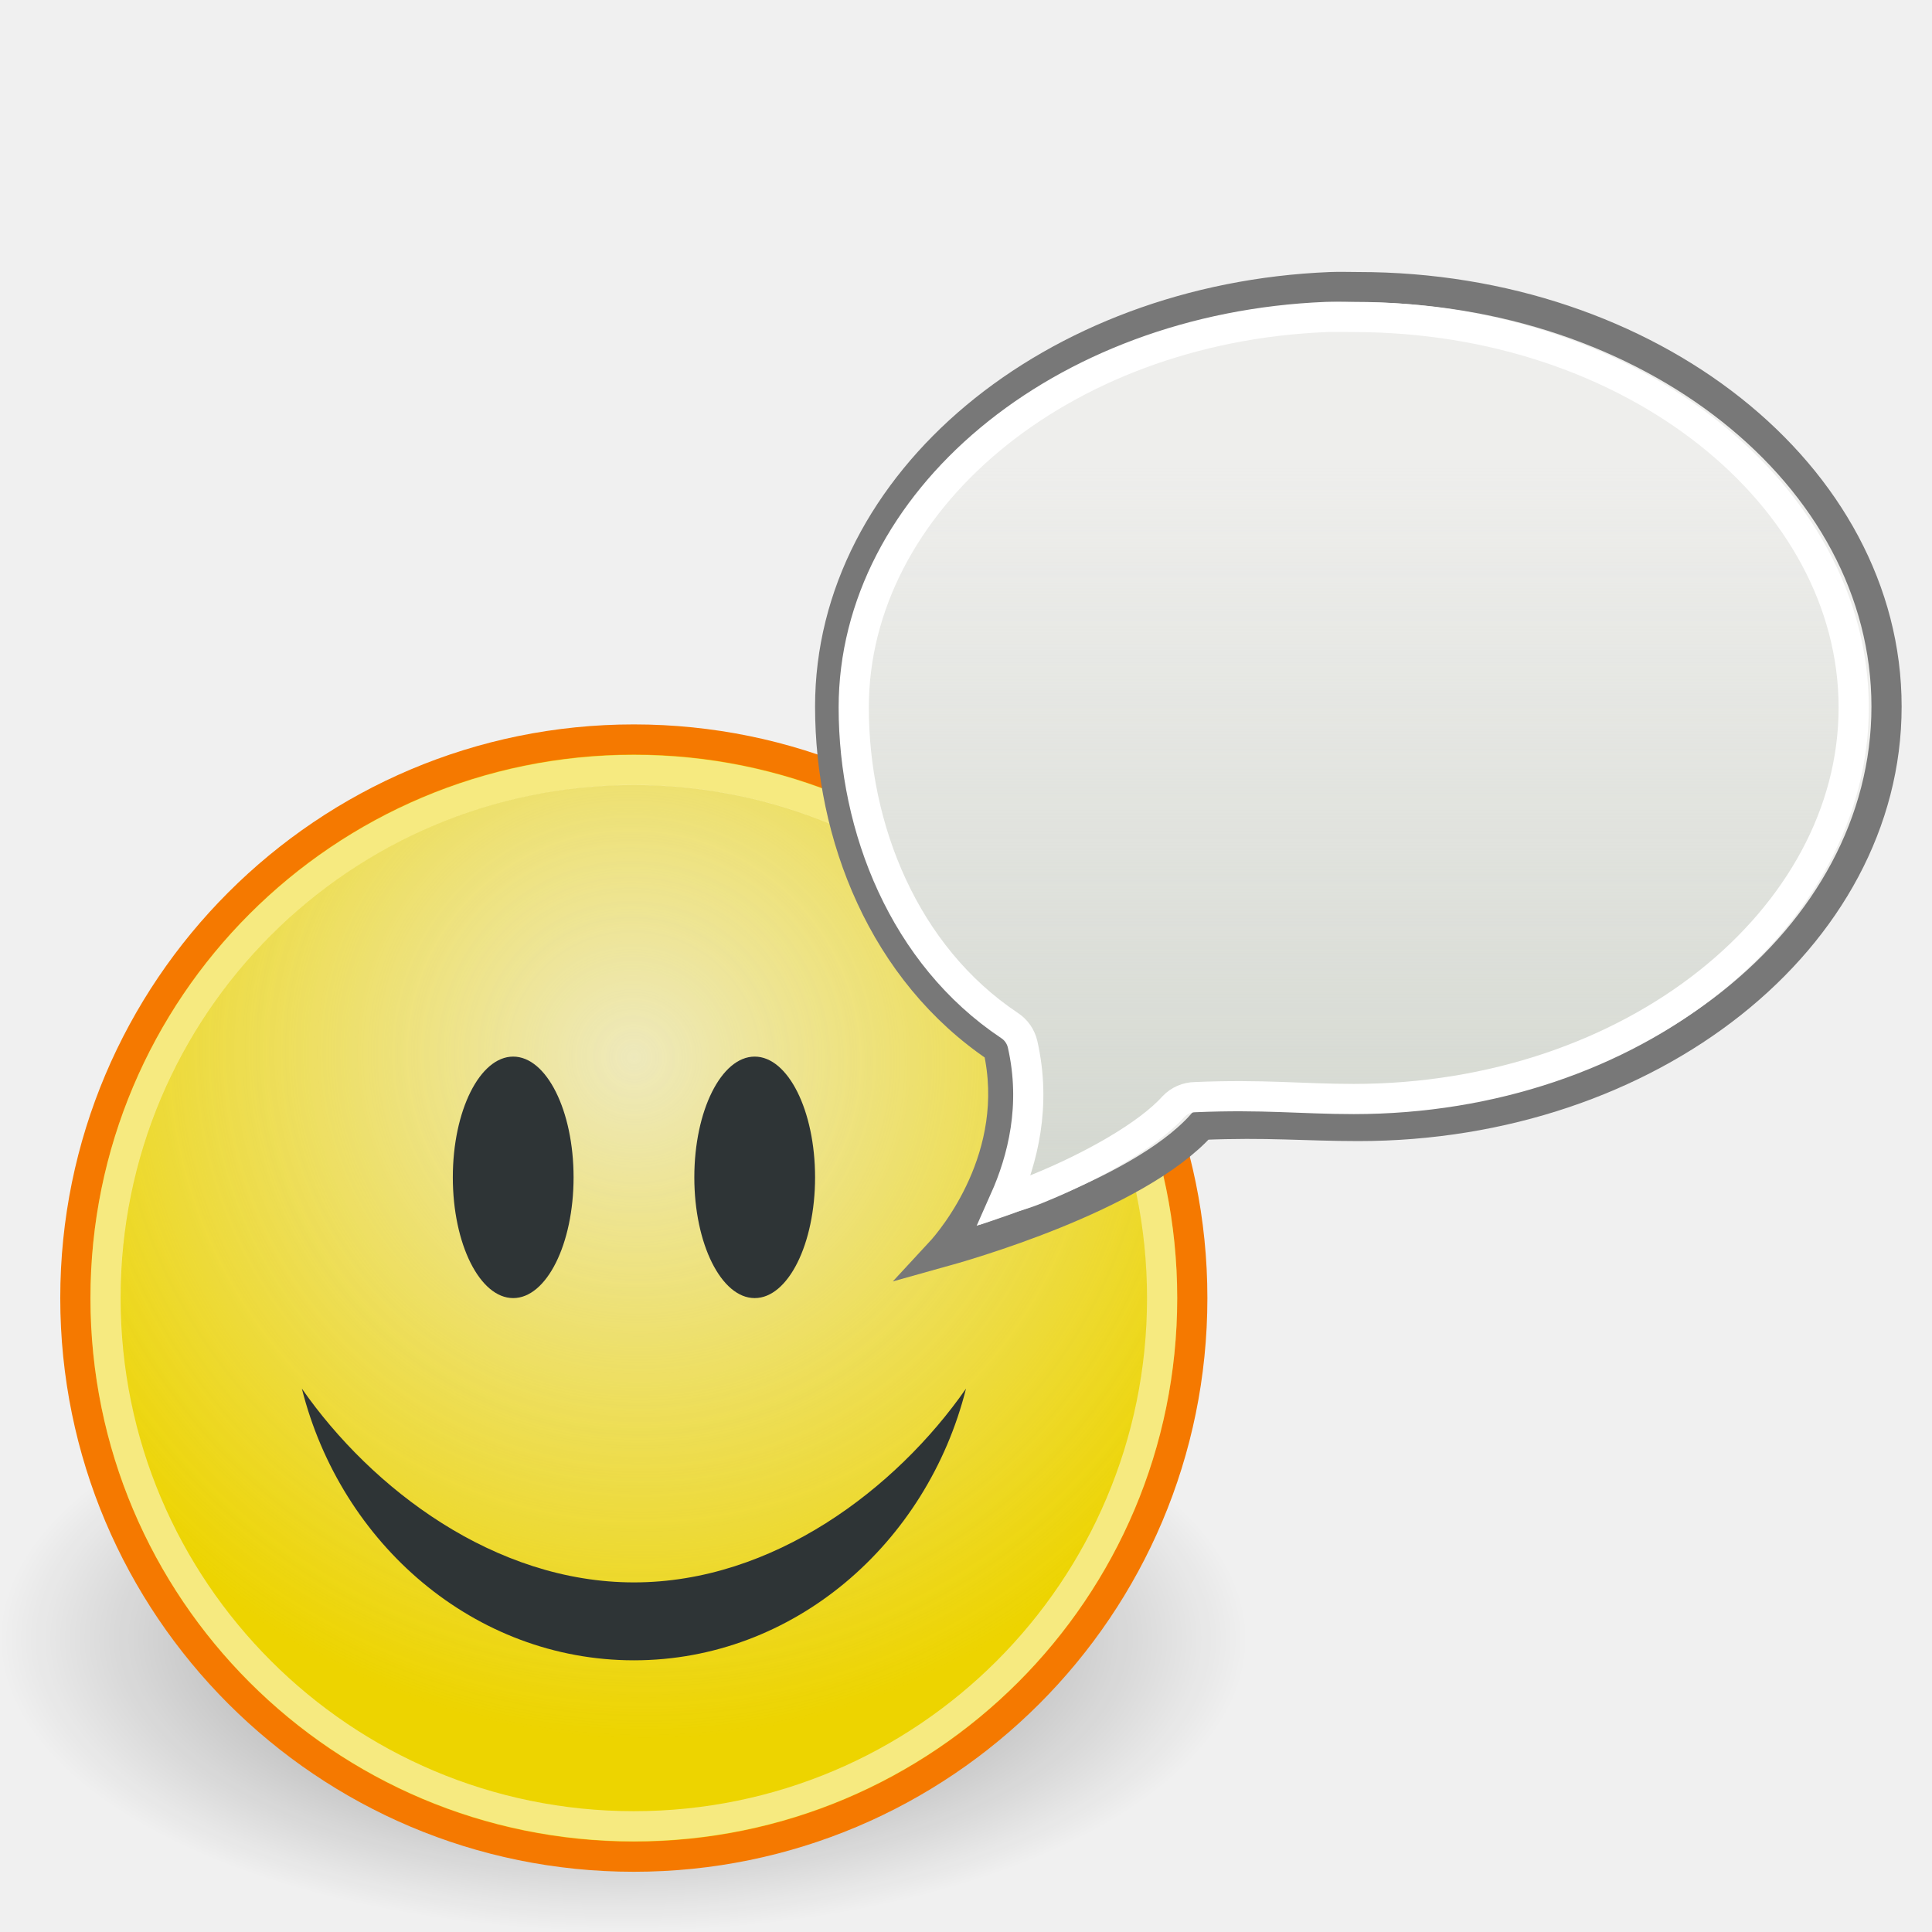
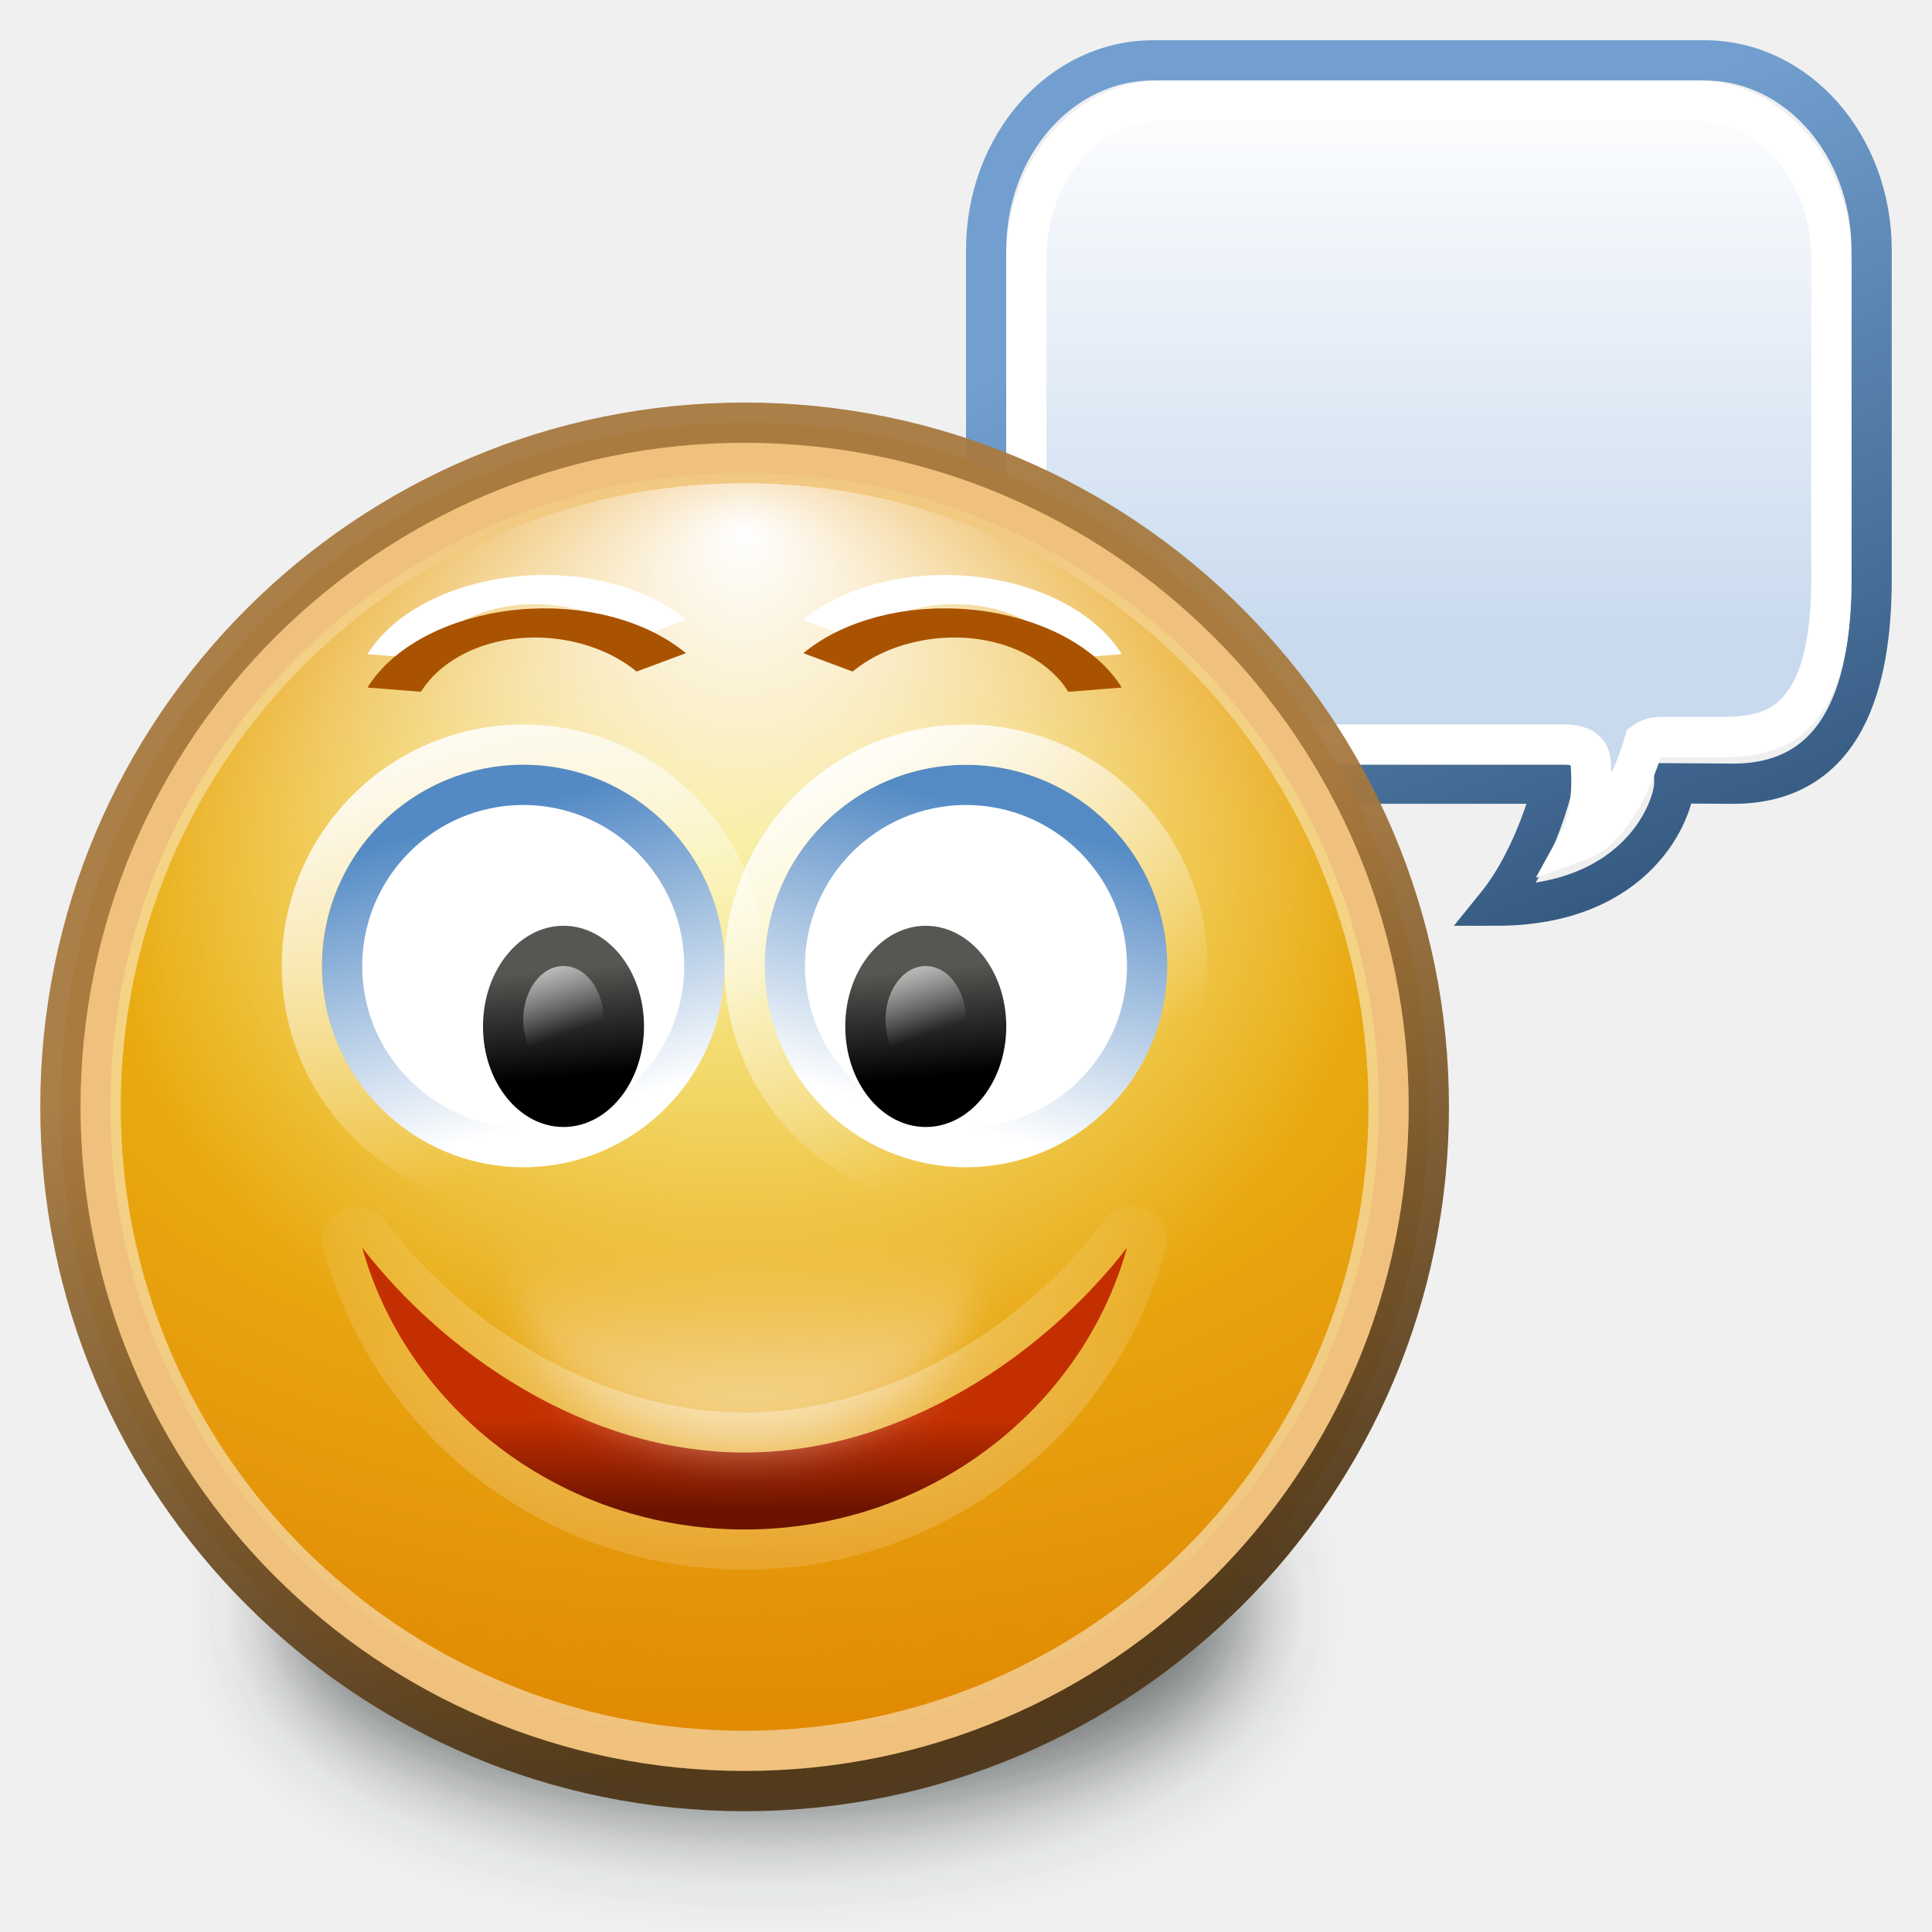
- <svg xmlns="http://www.w3.org/2000/svg" xmlns:xlink="http://www.w3.org/1999/xlink" width="64" height="64" id="svg2" version="1.0">
+ <svg xmlns="http://www.w3.org/2000/svg" xmlns:xlink="http://www.w3.org/1999/xlink" width="48" height="48" id="svg2" version="1.0">
  <defs id="defs4">
-     <linearGradient id="linearGradient3121">
-       <stop style="stop-color:#d3d7cf;stop-opacity:1;" offset="0" id="stop3123" />
-       <stop style="stop-color:#d3d7cf;stop-opacity:0;" offset="1" id="stop3125" />
+     <linearGradient id="linearGradient9283">
+       <stop style="stop-color:white;stop-opacity:1;" offset="0" id="stop9285" />
+       <stop style="stop-color:#c9daee;stop-opacity:1" offset="1" id="stop9287" />
    </linearGradient>
-     <linearGradient id="linearGradient3816">
-       <stop style="stop-color:#000000;stop-opacity:1;" offset="0" id="stop3818" />
-       <stop style="stop-color:#000000;stop-opacity:0;" offset="1" id="stop3820" />
+     <linearGradient id="linearGradient11487">
+       <stop id="stop11489" offset="0" style="stop-color:#538ac5;stop-opacity:1" />
+       <stop id="stop11491" offset="1" style="stop-color:#ffffff;stop-opacity:1" />
    </linearGradient>
-     <radialGradient xlink:href="#linearGradient3816" id="radialGradient3822" cx="31.113" cy="19.009" fx="31.113" fy="19.009" r="8.662" gradientUnits="userSpaceOnUse" />
-     <linearGradient id="linearGradient3104">
-       <stop style="stop-color:#eeeeec;stop-opacity:1;" offset="0" id="stop3106" />
-       <stop style="stop-color:#eeeeec;stop-opacity:0;" offset="1" id="stop3108" />
+     <linearGradient id="linearGradient11474">
+       <stop style="stop-color:#558bc5;stop-opacity:1" offset="0" id="stop11476" />
+       <stop style="stop-color:#ffffff;stop-opacity:1" offset="1" id="stop11478" />
    </linearGradient>
-     <radialGradient xlink:href="#linearGradient3104" id="radialGradient3114" cx="8.334" cy="14.187" fx="8.334" fy="14.187" r="9.975" gradientUnits="userSpaceOnUse" gradientTransform="matrix(-0.9327,0.932656,-0.947494,-0.947449,33.02126,11.96667)" />
-     <linearGradient xlink:href="#linearGradient3121" id="linearGradient1551" gradientUnits="userSpaceOnUse" x1="42.925" y1="40.137" x2="42.925" y2="15.474" />
+     <linearGradient id="linearGradient11418">
+       <stop style="stop-color:#ffffff;stop-opacity:1;" offset="0" id="stop11420" />
+       <stop style="stop-color:#ffffff;stop-opacity:0;" offset="1" id="stop11422" />
+     </linearGradient>
+     <linearGradient id="linearGradient11333">
+       <stop style="stop-color:#ffffff;stop-opacity:1;" offset="0" id="stop11335" />
+       <stop style="stop-color:#ffffff;stop-opacity:0;" offset="1" id="stop11337" />
+     </linearGradient>
+     <linearGradient id="linearGradient11316">
+       <stop id="stop11318" offset="0" style="stop-color:#edd400;stop-opacity:1" />
+       <stop id="stop11320" offset="1" style="stop-color:#f6c93b;stop-opacity:0;" />
+     </linearGradient>
+     <linearGradient id="linearGradient11304">
+       <stop style="stop-color:#ffffff;stop-opacity:1;" offset="0" id="stop11306" />
+       <stop style="stop-color:#ffffff;stop-opacity:0;" offset="1" id="stop11308" />
+     </linearGradient>
+     <linearGradient id="linearGradient11292">
+       <stop style="stop-color:#ffffff;stop-opacity:1;" offset="0" id="stop11294" />
+       <stop style="stop-color:#ffffff;stop-opacity:0;" offset="1" id="stop11296" />
+     </linearGradient>
+     <linearGradient id="linearGradient11259">
+       <stop style="stop-color:#ffffff;stop-opacity:1;" offset="0" id="stop11261" />
+       <stop style="stop-color:#ffffff;stop-opacity:0;" offset="1" id="stop11263" />
+     </linearGradient>
+     <linearGradient id="linearGradient11241">
+       <stop style="stop-color:#4f381b;stop-opacity:0.973" offset="0" id="stop11243" />
+       <stop style="stop-color:#a87b42;stop-opacity:0.961" offset="1" id="stop11245" />
+     </linearGradient>
+     <linearGradient id="linearGradient11208">
+       <stop style="stop-color:#c32f00;stop-opacity:1" offset="0" id="stop11210" />
+       <stop style="stop-color:#6c1300;stop-opacity:1" offset="1" id="stop11212" />
+     </linearGradient>
+     <linearGradient id="linearGradient11196">
+       <stop style="stop-color:#555753;stop-opacity:1" offset="0" id="stop11198" />
+       <stop style="stop-color:#000000;stop-opacity:1" offset="1" id="stop11200" />
+     </linearGradient>
+     <linearGradient xlink:href="#linearGradient11241" id="linearGradient10406" gradientUnits="userSpaceOnUse" x1="14.366" y1="19.516" x2="11.215" y2="8.226" />
+     <linearGradient xlink:href="#linearGradient11196" id="linearGradient11206" gradientUnits="userSpaceOnUse" x1="9.707" y1="8.55" x2="9.988" y2="10.592" />
+     <linearGradient xlink:href="#linearGradient11208" id="linearGradient11214" x1="22.92" y1="33.492" x2="22.92" y2="36.403" gradientUnits="userSpaceOnUse" gradientTransform="matrix(-0.8636363,0,0,0.7777776,39.22727,9.222225)" />
+     <radialGradient xlink:href="#linearGradient11316" id="radialGradient11271" gradientUnits="userSpaceOnUse" gradientTransform="matrix(1.877138,9.6878354e-8,-5.330884e-8,1.089308,-10.4827,-2.64286)" cx="11.874" cy="12.147" fx="11.594" fy="8.866" r="9.975" />
+     <radialGradient xlink:href="#linearGradient11292" id="radialGradient11298" cx="24.003" cy="34.706" fx="24.003" fy="34.706" r="12.134" gradientTransform="matrix(1.520818,0,0,0.7073167,-12.50149,7.941679)" gradientUnits="userSpaceOnUse" />
+     <linearGradient xlink:href="#linearGradient11304" id="linearGradient11314" gradientUnits="userSpaceOnUse" x1="8.953" y1="6.264" x2="10.733" y2="9.653" />
+     <radialGradient xlink:href="#linearGradient11259" id="radialGradient11327" gradientUnits="userSpaceOnUse" gradientTransform="matrix(1.023438,0,0,0.8870879,-0.2709505,0.7064648)" cx="11.736" cy="7.369" fx="11.801" fy="1.173" r="9.975" />
+     <linearGradient xlink:href="#linearGradient11333" id="linearGradient11339" x1="14.688" y1="11.875" x2="20.688" y2="22.562" gradientUnits="userSpaceOnUse" gradientTransform="matrix(0.9166666,0,0,0.9166666,-3.041666,6.125001)" />
+     <linearGradient xlink:href="#linearGradient11333" id="linearGradient11343" gradientUnits="userSpaceOnUse" x1="14.688" y1="11.875" x2="20.688" y2="22.562" gradientTransform="matrix(0.9166667,0,0,0.9166666,7.958335,6.125001)" />
+     <linearGradient xlink:href="#linearGradient11418" id="linearGradient11424" x1="22.915" y1="34.797" x2="22.855" y2="29.836" gradientUnits="userSpaceOnUse" />
+     <filter id="filter11462" x="-0.079" width="1.158" y="-0.191" height="1.383">
+       <feGaussianBlur stdDeviation="0.448" id="feGaussianBlur11464" />
+     </filter>
+     <linearGradient xlink:href="#linearGradient11487" id="linearGradient11480" x1="14.729" y1="15.786" x2="16.958" y2="24.104" gradientUnits="userSpaceOnUse" gradientTransform="matrix(0.9,0,0,0.9,-2.75,6.450001)" />
+     <filter id="filter11503" x="-0.117" width="1.234" y="-0.328" height="1.657">
+       <feGaussianBlur stdDeviation="0.648" id="feGaussianBlur11505" />
+     </filter>
+     <linearGradient xlink:href="#linearGradient11474" id="linearGradient11507" gradientUnits="userSpaceOnUse" gradientTransform="matrix(-0.9,0,0,0.9,39.75,6.450001)" x1="14.729" y1="15.786" x2="16.958" y2="24.104" />
+     <linearGradient xlink:href="#linearGradient11196" id="linearGradient7925" gradientUnits="userSpaceOnUse" x1="9.707" y1="8.55" x2="9.988" y2="10.592" />
+     <linearGradient xlink:href="#linearGradient11304" id="linearGradient7927" gradientUnits="userSpaceOnUse" x1="8.953" y1="6.264" x2="10.733" y2="9.653" />
+     <linearGradient id="linearGradient8904">
+       <stop id="stop8906" offset="0" style="stop-color:#729fcf;stop-opacity:1;" />
+       <stop id="stop8908" offset="1" style="stop-color:#25486d;stop-opacity:1" />
+     </linearGradient>
+     <linearGradient xlink:href="#linearGradient9283" id="linearGradient8508" gradientUnits="userSpaceOnUse" gradientTransform="matrix(0.6666666,0,0,0.6587574,15.16667,0.8540557)" x1="30.5" y1="1.732" x2="30.5" y2="22.782" />
+     <linearGradient xlink:href="#linearGradient8904" id="linearGradient8511" gradientUnits="userSpaceOnUse" gradientTransform="matrix(0.6875001,0,0,0.6767003,14.53125,0.4849495)" x1="29.467" y1="6.896" x2="42.83" y2="37.801" />
  </defs>
  <g id="layer1">
-     <path d="M 39.775 19.009 A 8.662 8.662 0 1 1  22.451,19.009 A 8.662 8.662 0 1 1  39.775 19.009 z" id="path4318" style="opacity:0.5;color:#000000;fill:url(#radialGradient3822);fill-opacity:1;fill-rule:evenodd;stroke:none;stroke-width:1px;stroke-linecap:round;stroke-linejoin:round;marker:none;marker-start:none;marker-mid:none;marker-end:none;stroke-miterlimit:4;stroke-dasharray:none;stroke-dashoffset:0;stroke-opacity:1;visibility:visible;display:inline;overflow:visible" transform="matrix(2.383972,0,0,1.117487,-53.5217,33.04541)" />
-     <path style="opacity:1;fill:#edd400;fill-opacity:1;stroke:#f57900;stroke-width:0.539;stroke-miterlimit:4;stroke-dasharray:none;stroke-opacity:1" id="path1307" d="M 21.781 10.983 A 9.975 9.975 0 1 1  1.831,10.983 A 9.975 9.975 0 1 1  21.781 10.983 z" transform="matrix(1.854646,0,0,1.855034,-0.899768,22.62707)" />
-     <path style="opacity:0.795;fill:url(#radialGradient3114);fill-opacity:1;stroke:none;stroke-width:1.053;stroke-miterlimit:4;stroke-dasharray:none;stroke-opacity:1" id="path3102" d="M 21.781 10.983 A 9.975 9.975 0 1 1  1.831,10.983 A 9.975 9.975 0 1 1  21.781 10.983 z" transform="matrix(1.704217,0,0,1.704217,0.879746,24.28255)" />
-     <path style="opacity:0.5;fill:none;fill-opacity:1;stroke:#ffffff;stroke-width:0.57;stroke-miterlimit:4;stroke-dasharray:none;stroke-opacity:1" id="path2184" d="M 21.781 10.983 A 9.975 9.975 0 1 1  1.831,10.983 A 9.975 9.975 0 1 1  21.781 10.983 z" transform="matrix(1.75441,0,0,1.753957,0.28417,23.73792)" />
-     <path style="opacity:1;fill:#2e3436;fill-opacity:1;stroke:none;stroke-width:1;stroke-miterlimit:4;stroke-dasharray:none;stroke-opacity:1" d="M 32,46 C 30.71,51.138 26.288,55 21,55 C 15.712,55 11.29,51.138 10,46 C 12.318,49.327 16.39,52.419 21,52.419 C 25.61,52.419 29.682,49.327 32,46 z " id="path2186" />
-     <path style="opacity:1;fill:#2e3436;fill-opacity:1;stroke:none;stroke-width:1;stroke-miterlimit:4;stroke-dasharray:none;stroke-opacity:1" id="path2191" d="M 10.228 8.785 A 1.168 1.452 0 1 1  7.892,8.785 A 1.168 1.452 0 1 1  10.228 8.785 z" transform="matrix(1.712345,0,0,2.754643,1.486487,14.80163)" />
-     <path style="opacity:1;fill:#2e3436;fill-opacity:1;stroke:none;stroke-width:1;stroke-miterlimit:4;stroke-dasharray:none;stroke-opacity:1" id="path2193" d="M 10.228 8.785 A 1.168 1.452 0 1 1  7.892,8.785 A 1.168 1.452 0 1 1  10.228 8.785 z" transform="matrix(1.712345,0,0,2.754643,9.486483,14.80163)" />
-     <path style="color:#000000;fill:#eeeeec;fill-opacity:1;fill-rule:evenodd;stroke:#787878;stroke-width:1;stroke-linecap:butt;stroke-linejoin:miter;marker:none;marker-start:none;marker-mid:none;marker-end:none;stroke-miterlimit:4;stroke-dashoffset:0;stroke-opacity:1;visibility:visible;display:inline;overflow:visible;stroke-dasharray:none" d="M 44.079,9.511 C 34.843,9.883 27.5,15.977 27.5,23.406 C 27.5,27.671 29.254,32.181 33.066,34.73 C 33.875,38.292 31.545,41.059 31.142,41.494 C 31.872,41.291 37.643,39.671 39.808,37.261 C 41.99,37.168 43.231,37.3 44.997,37.3 C 54.65,37.3 62.494,31.074 62.494,23.406 C 62.494,15.738 54.65,9.511 44.997,9.511 C 44.696,9.511 44.377,9.499 44.079,9.511 z " id="path13316" />
-     <path xlink:href="#path13316" style="color:#000000;fill:none;fill-opacity:1;fill-rule:evenodd;stroke:none;stroke-width:1;stroke-linecap:butt;stroke-linejoin:miter;marker:none;marker-start:none;marker-mid:none;marker-end:none;stroke-miterlimit:4;stroke-dasharray:none;stroke-dashoffset:0;stroke-opacity:1;visibility:visible;display:inline;overflow:visible" id="path13323" d="M 43.938,10.5 C 35.083,10.857 28.281,16.644 28.281,23.438 C 28.281,27.441 29.946,31.637 33.438,33.969 C 33.648,34.117 33.794,34.341 33.844,34.594 C 34.305,36.626 33.873,38.419 33.281,39.75 C 33.741,39.588 33.86,39.584 34.375,39.375 C 36.124,38.665 38.009,37.651 38.875,36.688 C 39.057,36.479 39.317,36.354 39.594,36.344 C 41.848,36.248 43.129,36.406 44.844,36.406 C 54.103,36.406 61.406,30.447 61.406,23.438 C 61.406,16.428 54.105,10.5 44.844,10.5 C 44.514,10.5 44.18,10.49 43.938,10.5 z " />
-     <path xlink:href="#path13316" style="opacity:1;color:#000000;fill:url(#linearGradient1551);fill-opacity:1;fill-rule:evenodd;stroke:#ffffff;stroke-width:1;stroke-linecap:butt;stroke-linejoin:miter;marker:none;marker-start:none;marker-mid:none;marker-end:none;stroke-miterlimit:4;stroke-dashoffset:0;stroke-opacity:1;visibility:visible;display:inline;overflow:visible;stroke-dasharray:none" id="path1336" d="M 43.938,10.5 C 35.086,10.857 28.281,16.65 28.281,23.438 C 28.281,27.439 29.949,31.639 33.438,33.969 C 33.659,34.112 33.816,34.336 33.875,34.594 C 34.337,36.628 33.874,38.418 33.281,39.75 C 33.741,39.589 33.86,39.584 34.375,39.375 C 36.123,38.665 38.011,37.618 38.875,36.656 C 39.063,36.46 39.322,36.347 39.594,36.344 C 41.849,36.248 43.129,36.406 44.844,36.406 C 54.099,36.406 61.406,30.441 61.406,23.438 C 61.406,16.434 54.102,10.5 44.844,10.5 C 44.514,10.5 44.179,10.49 43.938,10.5 z " />
+     <path style="fill:#efefef;fill-opacity:1;stroke:url(#linearGradient8511);stroke-width:1;stroke-miterlimit:4;stroke-opacity:1" d="M 28.646,1.5 C 26.351,1.5 24.5,3.605 24.5,6.216 L 24.5,14.378 C 24.5,16.989 26.351,19.471 28.646,19.471 L 38.588,19.471 C 38.588,19.471 38.186,21.246 37.17,22.501 C 40.739,22.501 41.597,20.06 41.597,19.462 L 43.062,19.471 C 45.821,19.471 46.5,16.985 46.5,14.378 L 46.5,6.216 C 46.5,3.605 44.649,1.5 42.354,1.5 L 28.646,1.5 z" id="path8201" />
+     <path style="fill:url(#linearGradient8508);fill-opacity:1;stroke:#ffffff;stroke-width:1;stroke-miterlimit:4;stroke-opacity:1" d="M 28.854,2.501 C 27.044,2.501 25.5,4.199 25.5,6.433 L 25.5,14.379 C 25.5,16.613 27.044,18.499 28.854,18.499 L 38.855,18.499 C 39.222,18.5 39.52,18.606 39.521,18.97 C 39.521,18.97 39.644,20.148 39.233,20.892 C 40.286,20.515 40.854,18.435 40.854,18.435 C 40.97,18.353 41.108,18.31 41.25,18.311 L 42.833,18.311 C 43.998,18.311 44.544,17.937 44.937,17.282 C 45.331,16.626 45.5,15.591 45.5,14.379 L 45.5,6.433 C 45.5,4.199 43.956,2.501 42.146,2.501 L 28.854,2.501 z" id="path8203" />
+     <path transform="matrix(1.805894,0,0,2.111892,-0.410926,17.91459)" d="M 17.394,10.458 A 6.645,2.368 0 1 1 4.104,10.458 A 6.645,2.368 0 1 1 17.394,10.458 z" id="path17958" style="opacity:0.734;fill:#2e3436;fill-opacity:1;stroke:none;stroke-width:1;stroke-miterlimit:4;stroke-dasharray:none;stroke-opacity:1;display:inline;filter:url(#filter11503);enable-background:new" />
+     <path transform="matrix(1.704093,0,0,1.704063,-1.618786,8.783942)" d="M 21.781,10.983 A 9.975,9.975 0 1 1 1.831,10.983 A 9.975,9.975 0 1 1 21.781,10.983 z" id="path17960" style="opacity:1;fill:#e08700;fill-opacity:1;stroke:url(#linearGradient10406);stroke-width:0.588;stroke-miterlimit:4;stroke-dasharray:none;stroke-opacity:1;display:inline;enable-background:new" />
+     <path transform="matrix(1.579521,0,0,1.579521,-0.1480796,10.15202)" d="M 21.781,10.983 A 9.975,9.975 0 1 1 1.831,10.983 A 9.975,9.975 0 1 1 21.781,10.983 z" id="path11247" style="opacity:1;fill:url(#radialGradient11271);fill-opacity:1;stroke:none;stroke-width:0.512;stroke-miterlimit:4;stroke-dasharray:none;stroke-opacity:1;display:inline;enable-background:new" />
+     <path transform="matrix(1.553845,0,0,1.553845,0.1550622,10.43408)" d="M 21.781,10.983 A 9.975,9.975 0 1 1 1.831,10.983 A 9.975,9.975 0 1 1 21.781,10.983 z" id="path11257" style="opacity:1;fill:url(#radialGradient11327);fill-opacity:1;stroke:none;stroke-width:0.512;stroke-miterlimit:4;stroke-dasharray:none;stroke-opacity:1;display:inline;enable-background:new" />
+     <path id="path11329" d="M 18.5,24 C 18.5,27.036 16.036,29.5 13,29.5 C 9.964,29.5 7.5,27.036 7.5,24 C 7.5,20.964 9.964,18.5 13,18.5 C 16.036,18.5 18.5,20.964 18.5,24 z" style="opacity:1;fill:none;fill-opacity:1;stroke:url(#linearGradient11339);stroke-width:1;stroke-miterlimit:4;stroke-opacity:1;display:inline;enable-background:new" />
+     <path transform="matrix(1.603969,0,0,-1.603969,-0.4367098,45.11643)" d="M 21.781,10.983 A 9.975,9.975 0 1 1 1.831,10.983 A 9.975,9.975 0 1 1 21.781,10.983 z" id="path17964" style="opacity:0.487;fill:none;fill-opacity:1;stroke:#ffffff;stroke-width:0.623;stroke-miterlimit:4;stroke-dasharray:none;stroke-opacity:1;display:inline;enable-background:new" />
+     <path id="path17966" d="M 17.5,24 C 17.5,26.484 15.484,28.5 13,28.5 C 10.516,28.5 8.5,26.484 8.5,24 C 8.5,21.516 10.516,19.5 13,19.5 C 15.484,19.5 17.5,21.516 17.5,24 z" style="opacity:1;fill:#ffffff;fill-opacity:1;stroke:url(#linearGradient11480);stroke-width:1;stroke-miterlimit:4;stroke-opacity:1;display:inline;enable-background:new" />
+     <path transform="matrix(0.8744826,0,0,0.8193141,-2.490235,7.866064)" style="opacity:0.37;fill:url(#radialGradient11298);fill-opacity:1;stroke:none;stroke-width:1;stroke-miterlimit:4;stroke-opacity:1;display:inline;enable-background:new" d="M 12.969,27 C 12.663,27.005 12.377,27.151 12.194,27.395 C 12.01,27.64 11.95,27.955 12.031,28.25 C 13.423,33.792 18.231,38 24,38 C 29.769,38 34.577,33.792 35.969,28.25 C 36.11,27.777 35.881,27.273 35.432,27.068 C 34.983,26.864 34.452,27.021 34.188,27.438 C 31.98,30.607 28.072,33.231 24,33.231 C 19.928,33.231 16.02,30.607 13.812,27.438 C 13.624,27.157 13.306,26.992 12.969,27 L 12.969,27 z" id="path11288" />
+     <path id="path17974" d="M 9,31 C 10.114,34.997 13.933,38 18.5,38 C 23.067,38 26.886,34.997 28,31 C 25.998,33.588 22.482,36.087 18.5,36.087 C 14.518,36.087 11.002,33.588 9,31 z" style="opacity:1;fill:url(#linearGradient11214);fill-opacity:1;stroke:none;stroke-width:1;stroke-miterlimit:4;stroke-dasharray:none;stroke-opacity:1;display:inline;enable-background:new" />
+     <path transform="matrix(3.099872,0.5796011,-0.5856851,1.525263,3.183258,-1.498334)" d="M 7.213,8.487 A 1.228,1.741 0 0 1 9.288,8.143" id="path11325" style="opacity:1;fill:none;fill-opacity:1;stroke:#ffffff;stroke-width:0.444;stroke-miterlimit:4;stroke-dasharray:none;stroke-opacity:1;display:inline;enable-background:new" />
+     <path transform="matrix(3.099872,0.5796014,-0.5856851,1.525264,3.183258,-0.669072)" d="M 7.213,8.487 A 1.228,1.741 0 0 1 9.288,8.143" id="path17976" style="opacity:1;fill:none;fill-opacity:1;stroke:#a95300;stroke-width:0.444;stroke-miterlimit:4;stroke-dasharray:none;stroke-opacity:1;display:inline;enable-background:new" />
+     <path transform="matrix(-3.099872,0.5796011,0.5856851,1.525263,33.81674,-1.498334)" d="M 7.213,8.487 A 1.228,1.741 0 0 1 9.288,8.143" id="path11323" style="opacity:1;fill:none;fill-opacity:1;stroke:#ffffff;stroke-width:0.444;stroke-miterlimit:4;stroke-dasharray:none;stroke-opacity:1;display:inline;enable-background:new" />
+     <path transform="matrix(-3.099872,0.5796011,0.5856851,1.525263,33.81674,-0.6690642)" d="M 7.213,8.487 A 1.228,1.741 0 0 1 9.288,8.143" id="path17978" style="opacity:1;fill:none;fill-opacity:1;stroke:#a95300;stroke-width:0.444;stroke-miterlimit:4;stroke-dasharray:none;stroke-opacity:1;display:inline;enable-background:new" />
+     <path id="path11482" d="M 19.5,24 C 19.5,26.484 21.516,28.5 24,28.5 C 26.484,28.5 28.5,26.484 28.5,24 C 28.5,21.516 26.484,19.5 24,19.5 C 21.516,19.5 19.5,21.516 19.5,24 z" style="opacity:1;fill:#ffffff;fill-opacity:1;stroke:url(#linearGradient11507);stroke-width:1;stroke-miterlimit:4;stroke-opacity:1;display:inline;enable-background:new" />
+     <path transform="matrix(1.949439,0,0,1.287739,4.07692,13.06987)" d="M 10.733,9.653 A 1.026,1.941 0 1 1 8.681,9.653 A 1.026,1.941 0 1 1 10.733,9.653 z" id="path11204" style="opacity:1;fill:url(#linearGradient11206);fill-opacity:1;stroke:none;stroke-width:0.986;stroke-miterlimit:4;stroke-dasharray:none;stroke-opacity:1;display:inline;enable-background:new" />
+     <path transform="matrix(0.9747197,0,0,0.6878263,13.53846,18.69597)" d="M 10.733,9.653 A 1.026,1.941 0 1 1 8.681,9.653 A 1.026,1.941 0 1 1 10.733,9.653 z" id="path11312" style="opacity:1;fill:url(#linearGradient11314);fill-opacity:1;stroke:none;stroke-width:0.986;stroke-miterlimit:4;stroke-dasharray:none;stroke-opacity:1;display:inline;enable-background:new" />
+     <path id="path11341" d="M 29.5,24 C 29.5,27.036 27.036,29.5 24,29.5 C 20.964,29.5 18.5,27.036 18.5,24 C 18.5,20.964 20.964,18.5 24,18.5 C 27.036,18.5 29.5,20.964 29.5,24 z" style="opacity:1;fill:none;fill-opacity:1;stroke:url(#linearGradient11343);stroke-width:1;stroke-miterlimit:4;stroke-opacity:1;display:inline;enable-background:new" />
+     <path style="opacity:1;fill:url(#linearGradient11424);fill-opacity:1;fill-rule:nonzero;stroke:none;stroke-width:1;stroke-linecap:square;stroke-linejoin:miter;marker:none;marker-start:none;marker-mid:none;marker-end:none;stroke-miterlimit:4;stroke-dasharray:none;stroke-dashoffset:0;stroke-opacity:1;visibility:visible;display:inline;overflow:visible;filter:url(#filter11462);enable-background:accumulate" id="path11416" d="M 30.062,30.188 A 6.812,2.812 0 1 1 16.438,30.188 A 6.812,2.812 0 1 1 30.062,30.188 z" transform="matrix(0.8520939,0,0,1.474258,-1.311184,-12.85787)" />
+     <path transform="matrix(1.949439,0,0,1.287739,-4.92308,13.06987)" d="M 10.733,9.653 A 1.026,1.941 0 1 1 8.681,9.653 A 1.026,1.941 0 1 1 10.733,9.653 z" id="path7921" style="opacity:1;fill:url(#linearGradient7925);fill-opacity:1;stroke:none;stroke-width:0.986;stroke-miterlimit:4;stroke-dasharray:none;stroke-opacity:1;display:inline;enable-background:new" />
+     <path transform="matrix(0.9747197,0,0,0.6878263,4.538459,18.69597)" d="M 10.733,9.653 A 1.026,1.941 0 1 1 8.681,9.653 A 1.026,1.941 0 1 1 10.733,9.653 z" id="path7923" style="opacity:1;fill:url(#linearGradient7927);fill-opacity:1;stroke:none;stroke-width:0.986;stroke-miterlimit:4;stroke-dasharray:none;stroke-opacity:1;display:inline;enable-background:new" />
  </g>
</svg>
